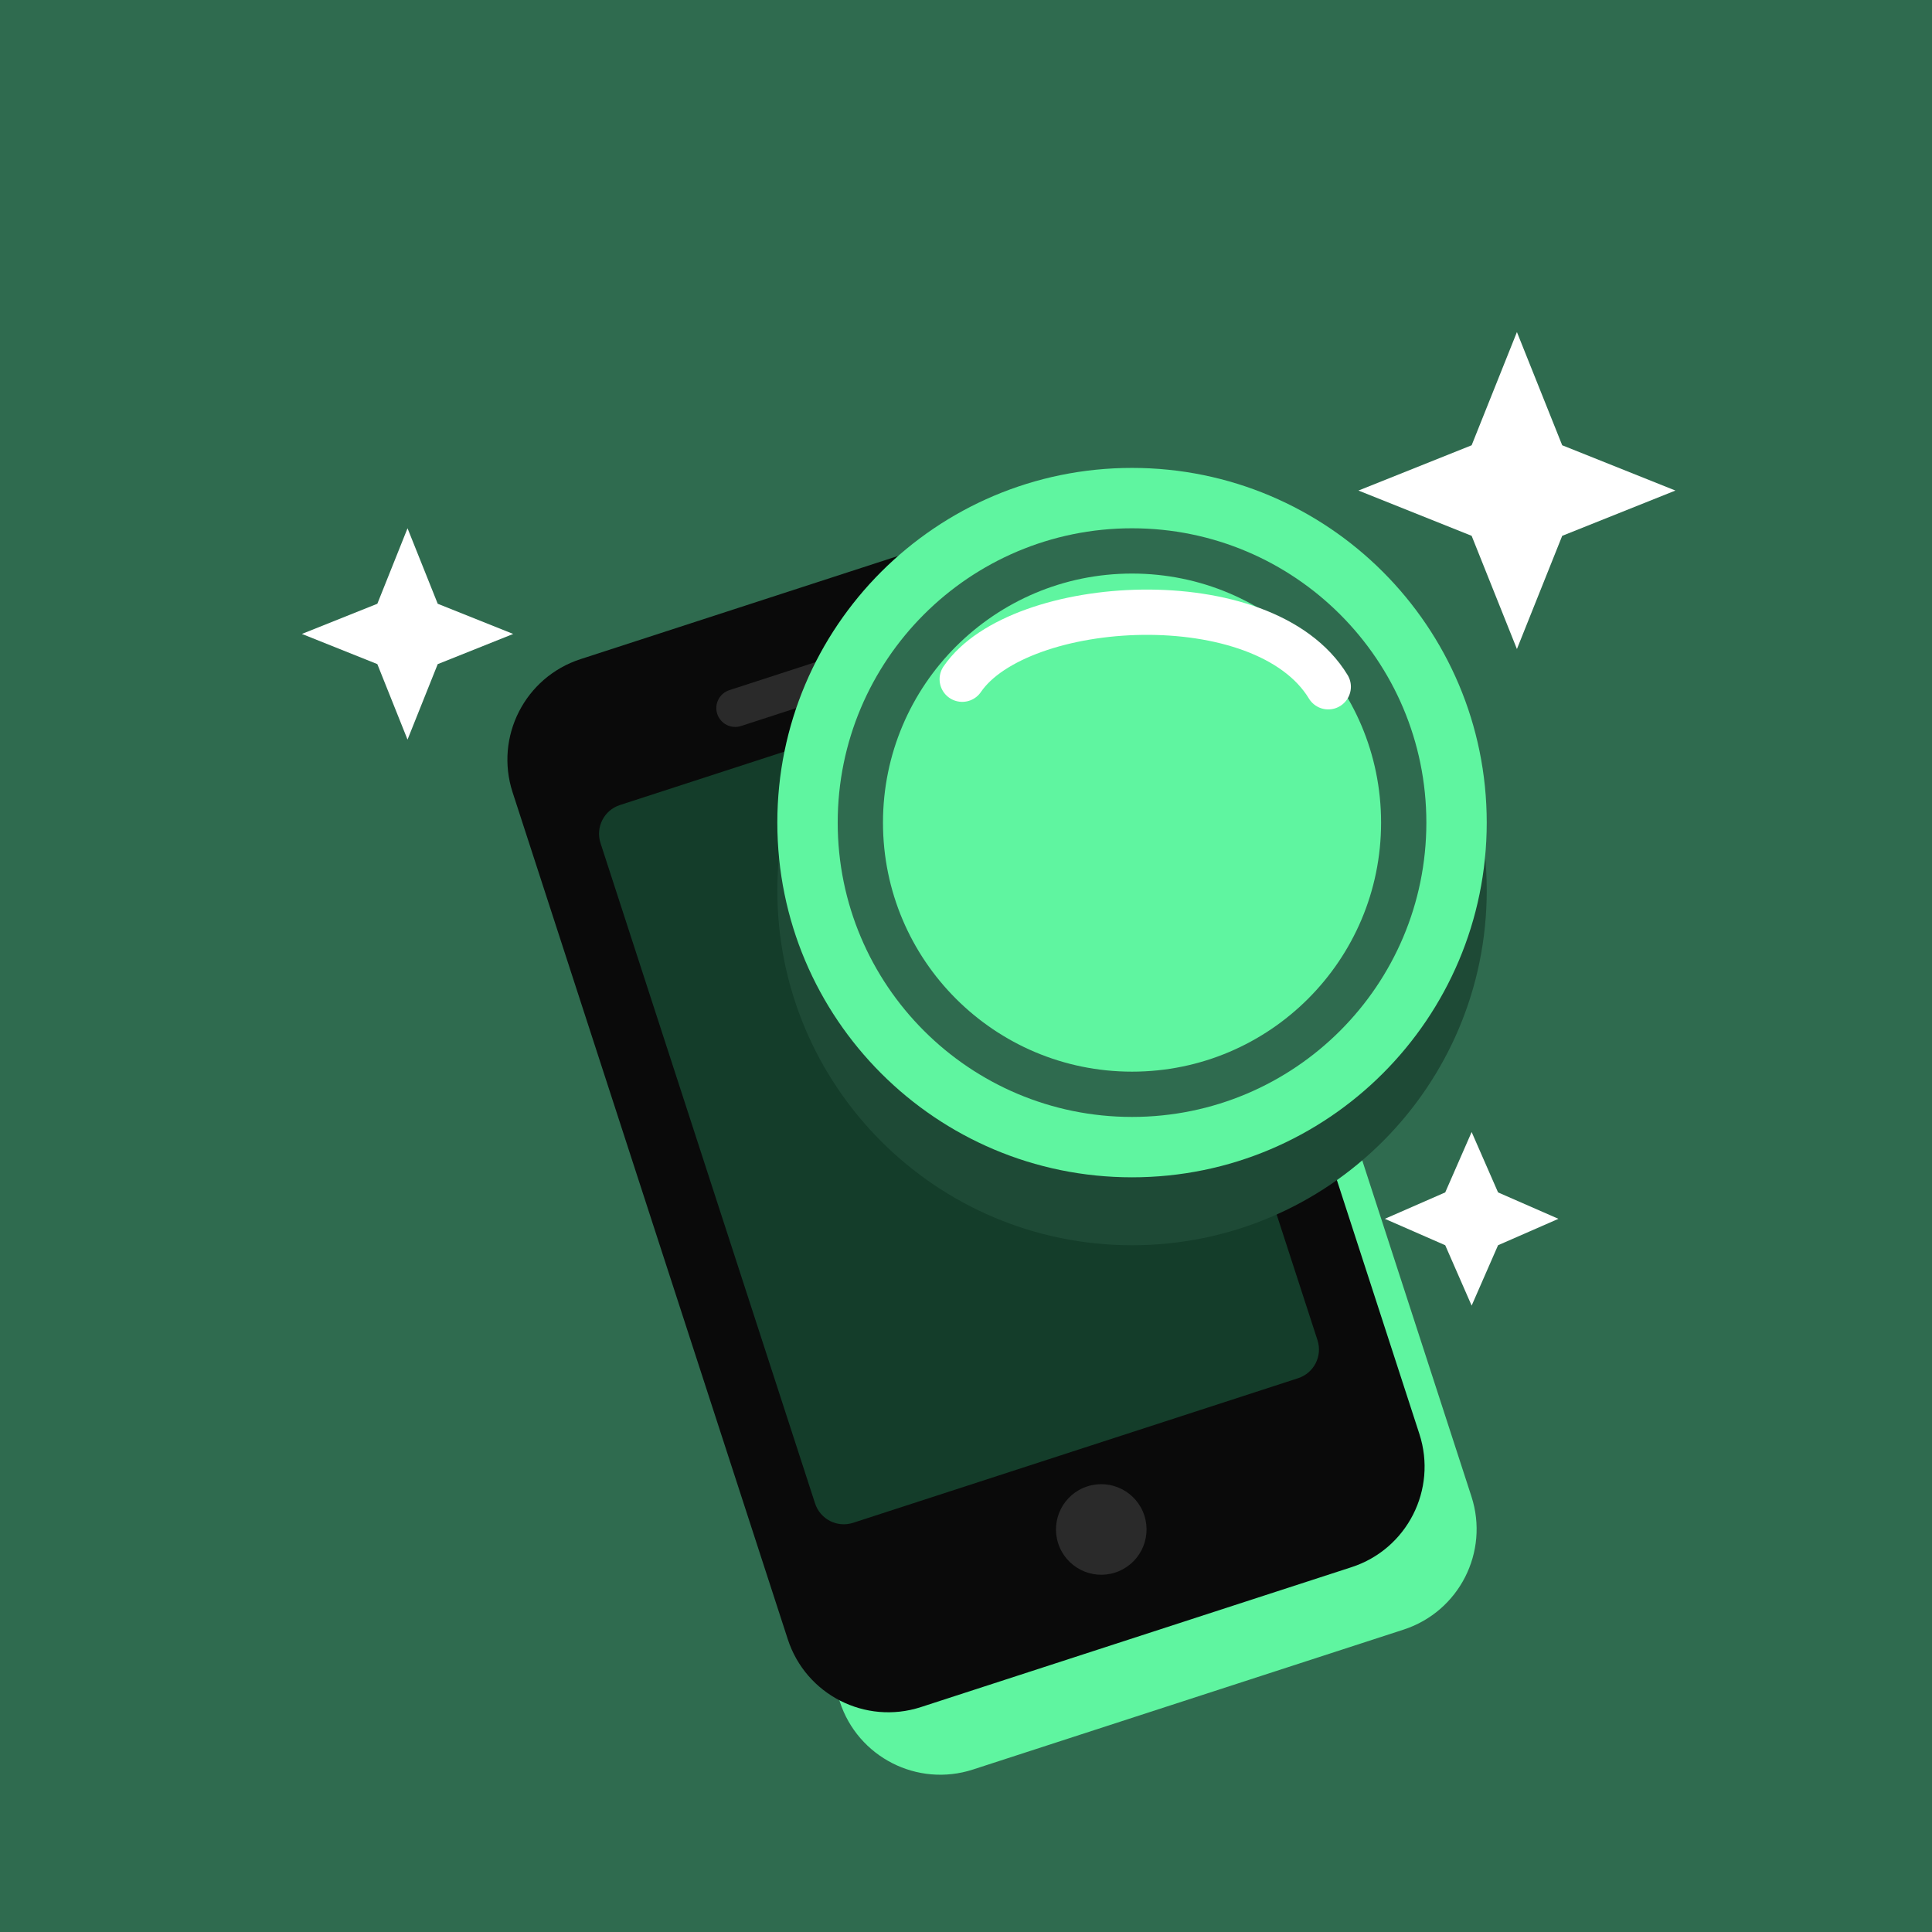
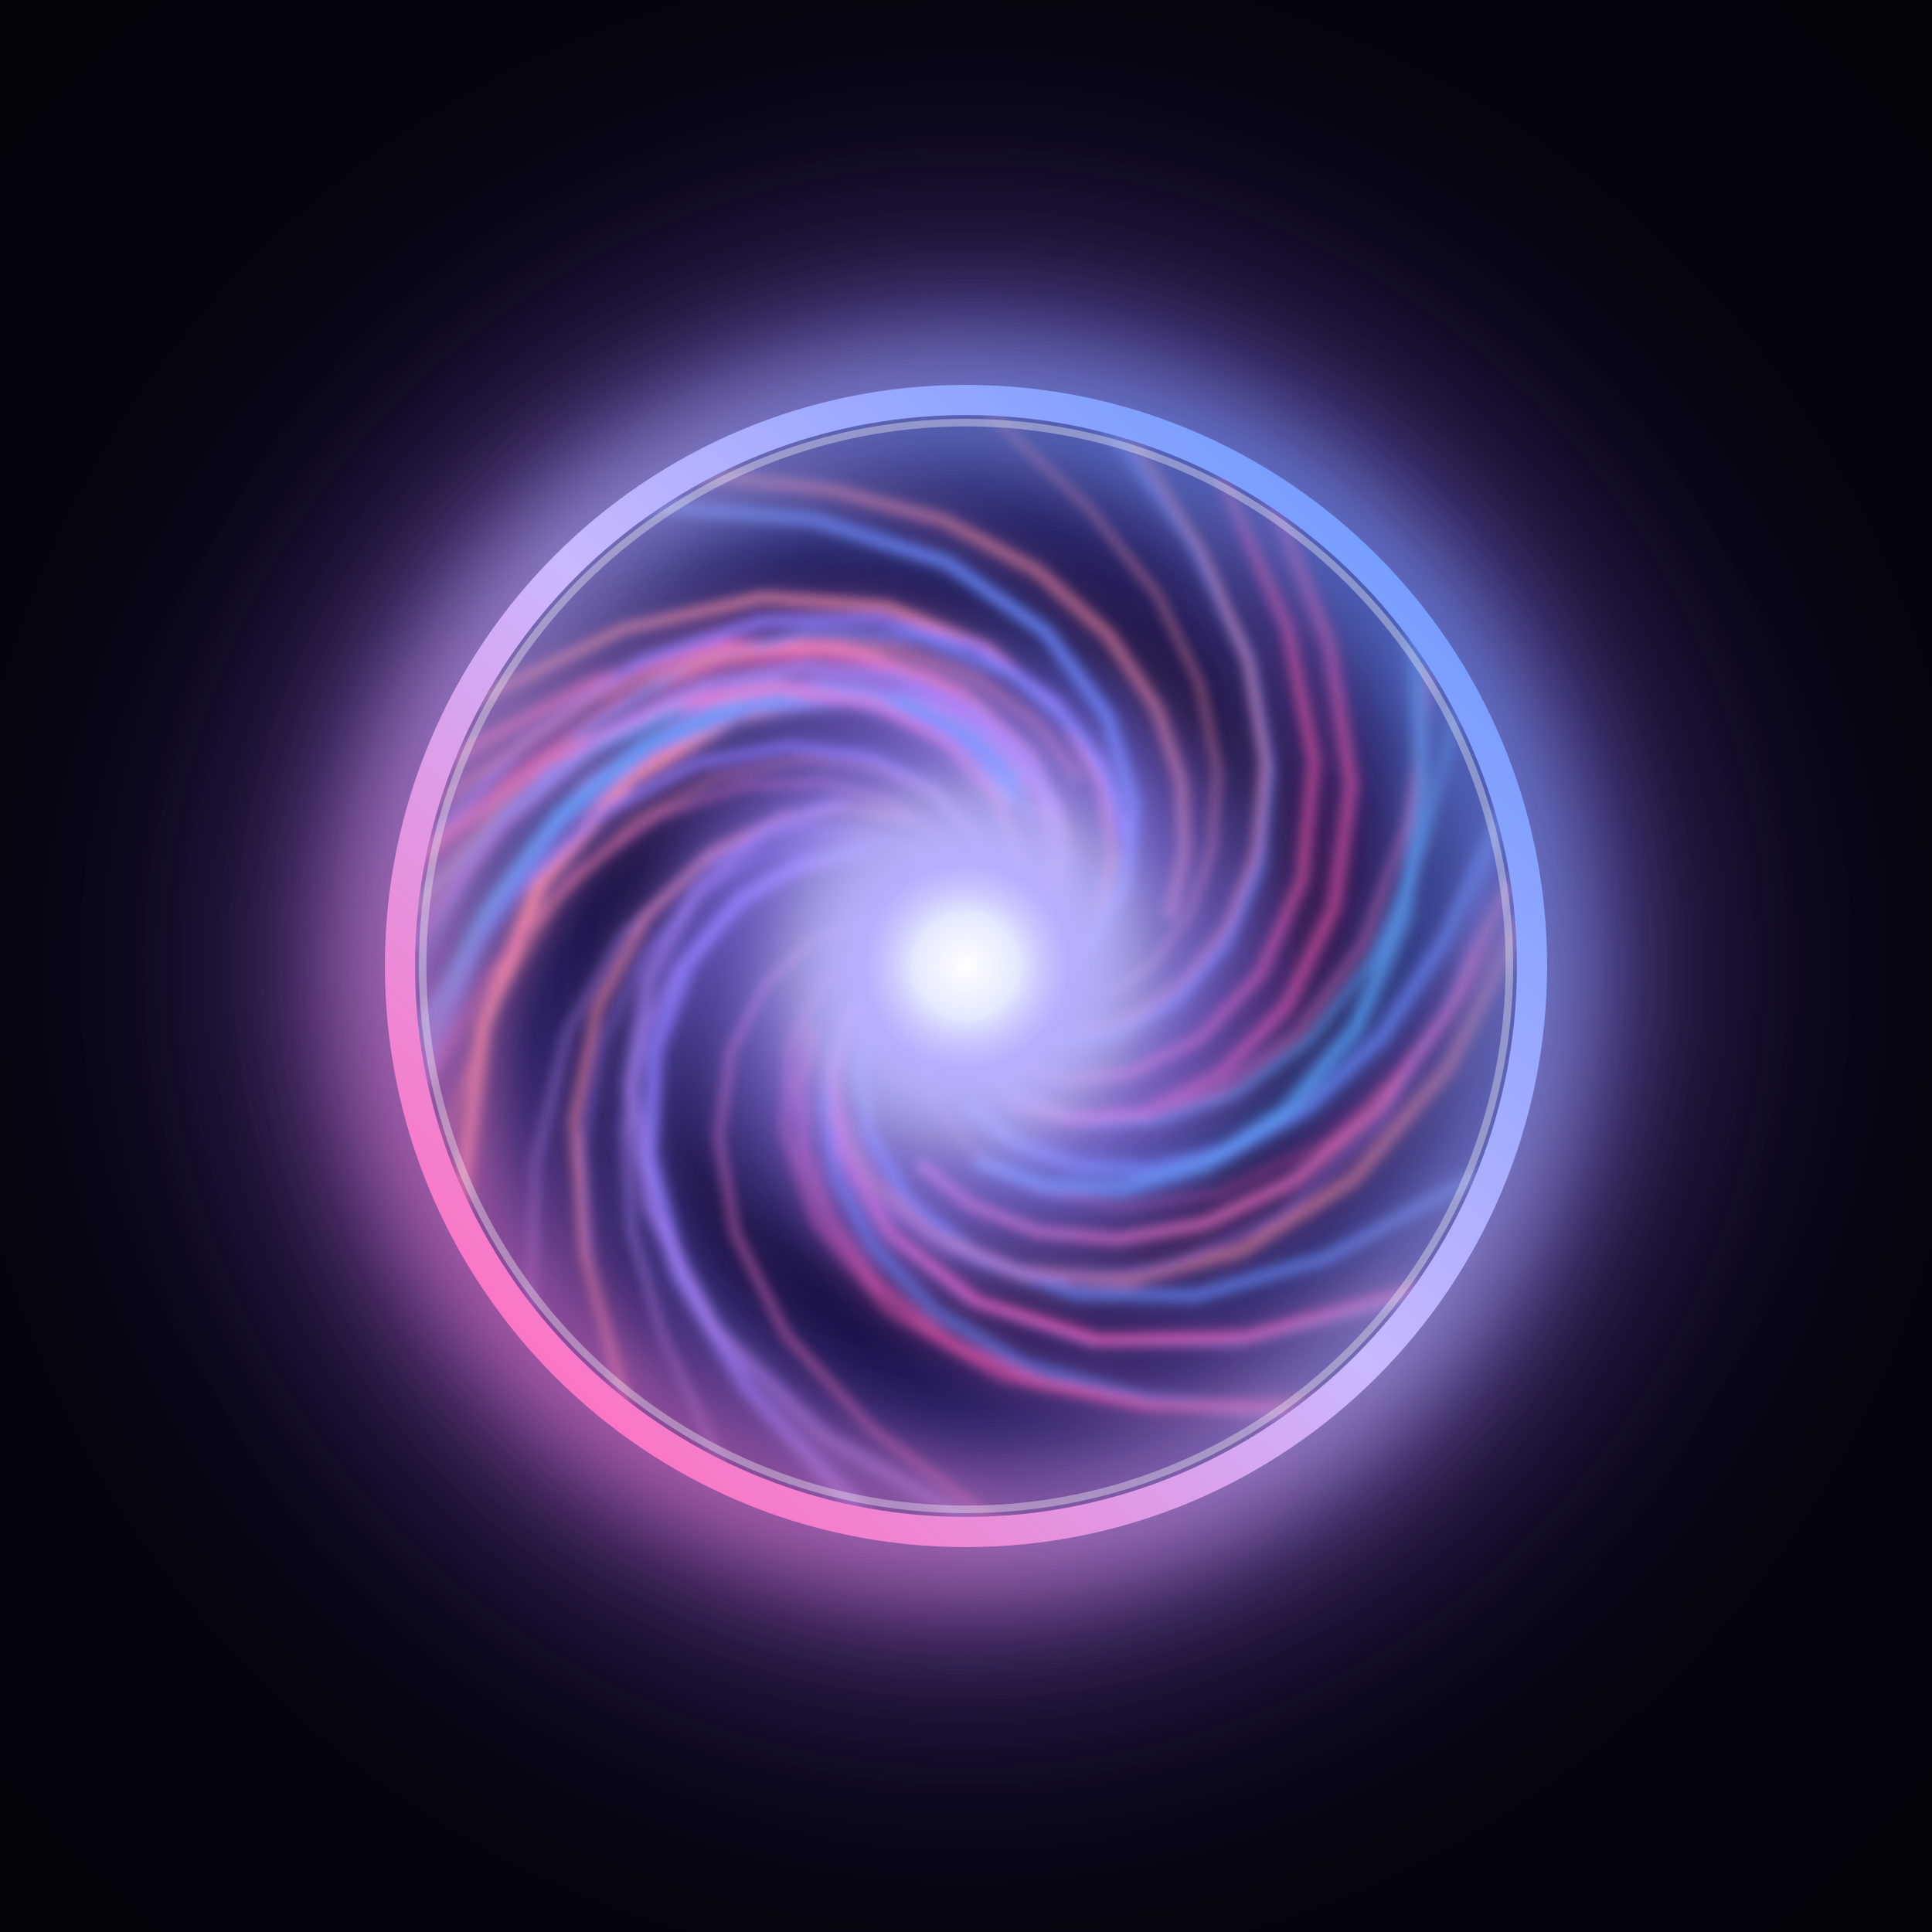
- <svg xmlns="http://www.w3.org/2000/svg" viewBox="0 0 512 512" width="512" height="512" shape-rendering="geometricPrecision">
-   <rect width="512" height="512" fill="#2F6B4F" />
-   <g transform="translate(256 295) rotate(-18) translate(-248 -294)">
-     <rect x="168" y="168" width="176" height="292" rx="28" fill="#5FF5A0" />
-     <rect x="160" y="148" width="176" height="292" rx="28" fill="#0A0A0A" />
-     <rect x="218" y="168" width="60" height="10" rx="5" fill="#2A2A2A" />
-     <rect x="178" y="188" width="140" height="200" rx="8" fill="#143D2A" />
-     <circle cx="248" cy="410" r="12" fill="#2A2A2A" />
+ <svg xmlns="http://www.w3.org/2000/svg" viewBox="0 0 512 512" width="512" height="512">
+   <defs>
+     <radialGradient id="bg" cx="50%" cy="50%" r="75%">
+       <stop offset="0" stop-color="#0A0A20" />
+       <stop offset="1" stop-color="#020207" />
+     </radialGradient>
+     <radialGradient id="halo" cx="50%" cy="50%" r="50%">
+       <stop offset="0.6" stop-color="#6F7DFF" stop-opacity=".7" />
+       <stop offset="0.82" stop-color="#C04DFF" stop-opacity=".25" />
+       <stop offset="1" stop-color="#8A4DFF" stop-opacity="0" />
+     </radialGradient>
+     <radialGradient id="body" cx="50%" cy="50%" r="50%">
+       <stop offset="0" stop-color="#2A1F6E" />
+       <stop offset=".6" stop-color="#120E3A" />
+       <stop offset="1" stop-color="#2B2A8A" />
+     </radialGradient>
+     <linearGradient id="rim" x1=".9" y1=".1" x2=".1" y2=".9">
+       <stop offset="0" stop-color="#6F9BFF" />
+       <stop offset=".5" stop-color="#C9B8FF" />
+       <stop offset="1" stop-color="#FF6FBF" />
+     </linearGradient>
+     <radialGradient id="core" cx="50%" cy="50%" r="50%">
+       <stop offset="0" stop-color="#fff" />
+       <stop offset=".3" stop-color="#E4E9FF" />
+       <stop offset=".6" stop-color="#9C8CFF" stop-opacity=".6" />
+       <stop offset="1" stop-color="#7A6CFF" stop-opacity="0" />
+     </radialGradient>
+     <filter id="b2" x="-20%" y="-20%" width="140%" height="140%">
+       <feGaussianBlur stdDeviation="1.6" />
+     </filter>
+     <filter id="b6">
+       <feGaussianBlur stdDeviation="6" />
+     </filter>
+     <filter id="b16" x="-40%" y="-40%" width="180%" height="180%">
+       <feGaussianBlur stdDeviation="16" />
+     </filter>
+     <filter id="b30" x="-60%" y="-60%" width="220%" height="220%">
+       <feGaussianBlur stdDeviation="30" />
+     </filter>
+     <clipPath id="d">
+       <circle cx="256" cy="256" r="150" />
+     </clipPath>
+   </defs>
+   <rect width="512" height="512" fill="url(#bg)" />
+   <circle cx="256" cy="256" r="215" fill="url(#halo)" filter="url(#b30)" />
+   <circle cx="256" cy="256" r="150" fill="url(#body)" />
+   <g clip-path="url(#d)">
+     <g filter="url(#b6)" opacity=".8">
+       <path d="M190.6 386.7 L175.7 354.5 L167.3 325.9 L165.7 299.4 L170.0 275.9 L179.1 256.6 L191.4 242.1 L205.5 232.8 L219.9 228.5" fill="none" stroke="#B78CFF" stroke-width="1.5" stroke-linecap="round" opacity="0.74" />
+       <path d="M379.5 177.3 L372.9 218.4 L361.1 250.3 L343.7 273.9 L323.0 289.1 L301.9 295.8 L282.7 295.0 L267.5 288.3 L257.9 277.5" fill="none" stroke="#FF7AC8" stroke-width="1.5" stroke-linecap="round" opacity="0.66" />
+       <path d="M323.8 126.6 L341.3 166.6 L348.2 201.9 L345.0 233.1 L333.9 258.1 L317.6 275.4 L299.2 284.5 L281.6 285.9 L267.4 280.9" fill="none" stroke="#FF5AB0" stroke-width="2.9" stroke-linecap="round" opacity="0.65" />
+       <path d="M400.1 234.3 L383.8 268.0 L365.0 294.1 L343.0 312.9 L319.4 324.2 L296.1 328.4 L275.0 326.4 L257.3 319.3 L244.1 308.7" fill="none" stroke="#FF7AC8" stroke-width="2.8" stroke-linecap="round" opacity="0.74" />
+       <path d="M118.0 201.1 L156.9 180.4 L191.6 170.7 L222.7 171.3 L248.3 180.3 L266.5 195.0 L276.7 212.4 L279.1 229.5 L274.7 243.7" fill="none" stroke="#FF7AC8" stroke-width="2.3" stroke-linecap="round" opacity="0.72" />
+       <path d="M390.6 312.0 L351.9 333.3 L316.8 343.4 L285.1 342.7 L259.1 333.3 L240.5 318.1 L230.2 300.2 L227.9 282.6 L232.3 268.2" fill="none" stroke="#6C8CFF" stroke-width="3.5" stroke-linecap="round" opacity="0.68" />
+       <path d="M386.4 187.9 L376.8 225.2 L364.0 254.0 L346.9 275.6 L327.3 289.9 L307.3 297.0 L288.6 297.6 L273.0 292.7 L261.7 283.9" fill="none" stroke="#5FA8FF" stroke-width="1.9" stroke-linecap="round" opacity="0.74" />
+       <path d="M108.4 232.4 L136.0 205.1 L163.1 186.3 L190.6 175.9 L216.8 173.3 L240.1 177.4 L259.0 186.7 L272.6 199.5 L280.5 214.0" fill="none" stroke="#FF5AB0" stroke-width="1.6" stroke-linecap="round" opacity="0.66" />
+       <path d="M262.6 110.0 L288.5 134.5 L306.8 157.7 L318.0 181.4 L322.6 204.2 L321.2 224.9 L315.1 242.2 L305.4 255.4 L293.7 263.8" fill="none" stroke="#FF8FA8" stroke-width="1.4" stroke-linecap="round" opacity="0.73" />
+       <path d="M292.3 111.3 L316.3 144.2 L330.9 174.6 L336.3 203.7 L333.7 229.5 L324.7 250.5 L311.5 265.5 L296.3 274.0 L281.3 276.0" fill="none" stroke="#6C8CFF" stroke-width="2.9" stroke-linecap="round" opacity="0.68" />
+       <path d="M336.2 129.5 L352.4 170.9 L358.1 207.9 L353.5 240.5 L340.9 266.6 L323.0 284.9 L303.0 294.7 L283.8 296.7 L267.8 292.0" fill="none" stroke="#FF5AB0" stroke-width="3.4" stroke-linecap="round" opacity="0.60" />
+       <path d="M124.9 186.1 L165.3 166.6 L202.0 158.3 L235.0 160.8 L262.0 171.9 L281.2 188.8 L292.0 208.4 L294.7 227.5 L290.5 243.5" fill="none" stroke="#FF8FA8" stroke-width="2.2" stroke-linecap="round" opacity="0.92" />
+       <path d="M164.8 372.9 L156.3 335.5 L154.4 303.5 L159.7 275.8 L170.7 253.2 L185.5 236.7 L202.3 226.5 L219.1 222.5 L234.2 224.0" fill="none" stroke="#8E7BFF" stroke-width="1.6" stroke-linecap="round" opacity="0.57" />
+       <path d="M140.3 350.6 L142.0 307.7 L150.3 273.7 L165.4 247.5 L184.8 229.7 L205.7 220.6 L225.3 219.4 L241.4 224.9 L252.2 235.0" fill="none" stroke="#B78CFF" stroke-width="2.0" stroke-linecap="round" opacity="0.52" />
+       <path d="M121.9 318.6 L128.0 271.4 L143.3 233.5 L167.0 205.8 L195.0 189.3 L223.4 183.9 L248.7 188.1 L268.0 199.4 L279.9 214.8" fill="none" stroke="#FF8FA8" stroke-width="3.9" stroke-linecap="round" opacity="0.93" />
+       <path d="M341.3 374.8 L302.6 370.7 L271.9 362.0 L247.9 347.8 L231.1 330.1 L221.4 310.9 L218.7 292.4 L221.8 276.3 L229.5 264.2" fill="none" stroke="#6C8CFF" stroke-width="3.7" stroke-linecap="round" opacity="0.54" />
+       <path d="M226.9 399.2 L198.1 368.0 L179.8 337.1 L172.0 306.3 L173.5 278.2 L182.4 255.0 L196.4 238.2 L212.8 228.5 L229.1 225.8" fill="none" stroke="#8E7BFF" stroke-width="4.1" stroke-linecap="round" opacity="0.80" />
+       <path d="M108.4 241.6 L133.4 216.0 L157.2 197.7 L181.6 186.6 L205.1 182.0 L226.6 183.4 L244.8 189.6 L258.9 199.4 L268.3 211.3" fill="none" stroke="#5FA8FF" stroke-width="3.5" stroke-linecap="round" opacity="0.89" />
+       <path d="M299.6 115.3 L319.0 146.9 L330.8 175.2 L335.1 201.8 L332.8 225.5 L325.2 245.2 L313.8 259.9 L300.2 269.3 L286.3 273.1" fill="none" stroke="#FF8FA8" stroke-width="2.4" stroke-linecap="round" opacity="0.55" />
+       <path d="M402.8 241.8 L377.8 278.1 L351.5 302.7 L323.4 316.4 L296.5 320.0 L273.6 315.2 L256.6 304.3 L246.8 290.1 L244.4 275.4" fill="none" stroke="#FF5AB0" stroke-width="1.2" stroke-linecap="round" opacity="0.53" />
+       <path d="M374.2 343.6 L328.2 355.4 L289.4 355.4 L257.7 344.7 L235.3 326.6 L223.0 305.2 L220.6 284.4 L226.1 267.6 L237.0 257.3" fill="none" stroke="#B78CFF" stroke-width="2.3" stroke-linecap="round" opacity="0.77" />
+       <path d="M398.4 215.1 L383.1 248.9 L366.2 274.8 L346.4 293.5 L325.2 305.1 L304.3 310.1 L285.3 309.0 L269.6 303.2 L258.1 293.9" fill="none" stroke="#6C8CFF" stroke-width="4.2" stroke-linecap="round" opacity="0.68" />
+       <path d="M110.9 270.8 L134.8 238.1 L159.0 215.5 L184.4 202.3 L209.0 197.7 L230.5 200.5 L247.4 209.1 L258.3 221.3 L262.9 234.8" fill="none" stroke="#8E7BFF" stroke-width="2.6" stroke-linecap="round" opacity="0.80" />
+       <path d="M110.3 241.0 L134.3 211.2 L159.5 189.5 L186.3 176.0 L213.0 170.6 L237.6 172.3 L258.6 179.9 L274.8 191.8 L285.6 206.1" fill="none" stroke="#FF8FA8" stroke-width="2.8" stroke-linecap="round" opacity="0.46" />
+       <path d="M108.4 229.7 L138.1 197.2 L169.3 175.5 L201.7 164.7 L232.4 164.0 L259.0 171.8 L279.3 185.9 L292.5 203.5 L298.3 222.0" fill="none" stroke="#8E7BFF" stroke-width="2.8" stroke-linecap="round" opacity="0.90" />
+       <path d="M165.7 371.4 L154.7 331.7 L152.2 297.0 L158.4 266.8 L171.3 242.8 L188.5 225.9 L207.6 216.4 L226.1 214.1 L241.9 217.8" fill="none" stroke="#FF8FA8" stroke-width="1.9" stroke-linecap="round" opacity="0.86" />
+       <path d="M404.7 241.9 L384.2 282.5 L358.7 312.5 L328.9 331.3 L298.3 339.2 L270.1 337.2 L246.9 327.3 L230.5 312.2 L221.6 294.8" fill="none" stroke="#FF8FA8" stroke-width="3.6" stroke-linecap="round" opacity="0.55" />
+       <path d="M107.4 262.7 L128.2 223.3 L154.0 194.0 L184.0 175.4 L215.1 167.5 L244.0 169.3 L268.3 179.1 L286.1 194.4 L296.6 212.4" fill="none" stroke="#6C8CFF" stroke-width="2.0" stroke-linecap="round" opacity="0.80" />
+       <path d="M398.0 216.2 L386.3 261.7 L366.2 297.5 L338.9 322.7 L308.2 336.2 L278.0 338.7 L251.7 331.8 L231.7 317.9 L219.5 300.2" fill="none" stroke="#8E7BFF" stroke-width="1.4" stroke-linecap="round" opacity="0.50" />
+       <path d="M111.6 283.5 L130.6 239.8 L155.7 208.2 L185.5 188.8 L216.0 181.5 L243.3 184.8 L264.5 196.0 L277.7 211.8 L282.7 228.6" fill="none" stroke="#B78CFF" stroke-width="3.7" stroke-linecap="round" opacity="0.69" />
+       <path d="M170.6 133.8 L215.8 137.7 L251.1 149.1 L277.3 167.6 L293.6 190.1 L300.2 213.2 L298.2 233.6 L289.8 249.0 L277.5 257.6" fill="none" stroke="#6C8CFF" stroke-width="3.5" stroke-linecap="round" opacity="0.83" />
+       <path d="M111.1 276.1 L128.5 242.0 L148.3 215.9 L171.3 197.6 L195.6 187.1 L219.2 183.9 L240.2 187.1 L257.4 195.2 L269.6 206.7" fill="none" stroke="#5FA8FF" stroke-width="4.0" stroke-linecap="round" opacity="0.81" />
+       <path d="M111.1 290.1 L131.3 256.3 L151.9 232.0 L174.5 216.1 L197.3 208.1 L218.4 207.4 L236.2 212.6 L249.2 222.2 L256.6 234.4" fill="none" stroke="#FF7AC8" stroke-width="1.3" stroke-linecap="round" opacity="0.75" />
+       <path d="M111.1 288.1 L127.6 248.6 L148.4 218.8 L173.4 198.5 L200.0 187.8 L225.3 185.9 L247.1 191.4 L263.5 202.2 L273.6 216.0" fill="none" stroke="#6C8CFF" stroke-width="3.2" stroke-linecap="round" opacity="0.63" />
+       <path d="M116.7 212.0 L156.8 185.1 L194.3 172.2 L228.3 172.5 L255.6 183.1 L273.9 200.2 L282.2 219.7 L281.4 237.4 L273.7 250.2" fill="none" stroke="#FF8FA8" stroke-width="1.5" stroke-linecap="round" opacity="0.82" />
+       <path d="M352.1 371.1 L304.2 372.9 L265.4 364.7 L235.8 347.3 L216.6 324.3 L208.2 300.0 L209.3 277.9 L217.6 261.2 L230.2 251.5" fill="none" stroke="#FF5AB0" stroke-width="2.0" stroke-linecap="round" opacity="0.60" />
+       <path d="M264.8 403.9 L231.4 379.1 L208.3 353.8 L194.9 327.1 L190.5 301.3 L193.7 278.6 L202.8 260.9 L215.6 249.3 L229.6 244.2" fill="none" stroke="#FF7AC8" stroke-width="1.4" stroke-linecap="round" opacity="0.82" />
+       <path d="M374.9 167.0 L377.2 208.2 L372.0 243.3 L359.3 272.4 L340.9 294.4 L319.5 308.5 L297.4 314.9 L277.0 314.3 L260.1 308.1" fill="none" stroke="#5FA8FF" stroke-width="4.0" stroke-linecap="round" opacity="0.70" />
+       <path d="M111.1 226.6 L145.4 201.4 L176.7 186.8 L206.2 182.3 L231.7 186.4 L251.4 196.9 L264.2 211.4 L269.6 227.2 L268.1 241.6" fill="none" stroke="#FF7AC8" stroke-width="3.0" stroke-linecap="round" opacity="0.84" />
+       <path d="M342.0 374.1 L305.9 372.5 L276.1 366.6 L251.5 355.4 L232.7 340.3 L219.9 322.9 L213.2 304.9 L212.0 287.9 L215.5 273.2" fill="none" stroke="#FF5AB0" stroke-width="2.2" stroke-linecap="round" opacity="0.71" />
+       <path d="M115.9 205.1 L154.2 183.4 L188.6 172.6 L219.8 172.2 L245.6 180.4 L264.4 194.4 L275.2 211.5 L278.1 228.5 L274.3 242.9" fill="none" stroke="#FF7AC8" stroke-width="1.8" stroke-linecap="round" opacity="0.47" />
+       <path d="M376.6 341.0 L330.5 354.1 L291.4 355.1 L259.2 344.9 L236.3 327.1 L223.6 305.8 L220.8 284.9 L226.1 267.9 L236.9 257.4" fill="none" stroke="#FF5AB0" stroke-width="2.5" stroke-linecap="round" opacity="0.76" />
+       <path d="M108.3 250.8 L132.8 218.6 L158.6 195.6 L186.1 181.9 L213.2 176.9 L237.6 179.5 L257.6 188.2 L272.1 201.0 L280.4 215.7" fill="none" stroke="#B78CFF" stroke-width="3.6" stroke-linecap="round" opacity="0.70" />
+       <path d="M258.2 403.8 L218.1 380.6 L189.3 352.3 L172.4 320.1 L167.1 287.8 L172.1 258.8 L184.9 235.8 L202.5 220.4 L221.9 213.2" fill="none" stroke="#B78CFF" stroke-width="3.9" stroke-linecap="round" opacity="0.55" />
+       <path d="M116.6 303.7 L130.5 266.6 L147.3 238.3 L168.0 218.1 L190.4 205.9 L212.5 201.4 L232.1 203.5 L247.7 210.8 L258.2 221.6" fill="none" stroke="#FF8FA8" stroke-width="1.9" stroke-linecap="round" opacity="0.49" />
+       <path d="M183.8 125.6 L220.0 129.7 L250.2 137.9 L275.0 151.3 L293.8 168.4 L306.5 187.7 L313.0 207.4 L313.8 226.1 L310.0 242.3" fill="none" stroke="#FF8FA8" stroke-width="3.1" stroke-linecap="round" opacity="0.63" />
+     </g>
+     <g filter="url(#b2)">
+       <path d="M190.6 386.7 L175.7 354.5 L167.3 325.9 L165.7 299.4 L170.0 275.9 L179.1 256.6 L191.4 242.1 L205.5 232.8 L219.9 228.5" fill="none" stroke="#B78CFF" stroke-width="1.5" stroke-linecap="round" opacity="0.74" />
+       <path d="M379.5 177.3 L372.9 218.4 L361.1 250.3 L343.7 273.9 L323.0 289.1 L301.9 295.8 L282.7 295.0 L267.5 288.3 L257.9 277.5" fill="none" stroke="#FF7AC8" stroke-width="1.5" stroke-linecap="round" opacity="0.66" />
+       <path d="M323.8 126.6 L341.3 166.6 L348.2 201.9 L345.0 233.1 L333.9 258.1 L317.6 275.4 L299.2 284.5 L281.6 285.9 L267.4 280.9" fill="none" stroke="#FF5AB0" stroke-width="2.9" stroke-linecap="round" opacity="0.65" />
+       <path d="M400.1 234.3 L383.8 268.0 L365.0 294.1 L343.0 312.9 L319.4 324.2 L296.1 328.4 L275.0 326.4 L257.3 319.3 L244.1 308.7" fill="none" stroke="#FF7AC8" stroke-width="2.8" stroke-linecap="round" opacity="0.74" />
+       <path d="M118.0 201.1 L156.9 180.4 L191.6 170.7 L222.7 171.3 L248.3 180.3 L266.5 195.0 L276.7 212.4 L279.1 229.5 L274.7 243.7" fill="none" stroke="#FF7AC8" stroke-width="2.3" stroke-linecap="round" opacity="0.72" />
+       <path d="M390.6 312.0 L351.9 333.3 L316.8 343.4 L285.1 342.7 L259.1 333.3 L240.5 318.1 L230.2 300.2 L227.9 282.6 L232.3 268.2" fill="none" stroke="#6C8CFF" stroke-width="3.5" stroke-linecap="round" opacity="0.68" />
+       <path d="M386.4 187.9 L376.8 225.2 L364.0 254.0 L346.9 275.6 L327.3 289.9 L307.3 297.0 L288.6 297.6 L273.0 292.7 L261.7 283.9" fill="none" stroke="#5FA8FF" stroke-width="1.9" stroke-linecap="round" opacity="0.74" />
+       <path d="M108.4 232.4 L136.0 205.1 L163.1 186.3 L190.6 175.9 L216.8 173.3 L240.1 177.4 L259.0 186.7 L272.6 199.5 L280.5 214.0" fill="none" stroke="#FF5AB0" stroke-width="1.6" stroke-linecap="round" opacity="0.66" />
+       <path d="M262.6 110.0 L288.5 134.5 L306.8 157.7 L318.0 181.4 L322.6 204.2 L321.2 224.9 L315.1 242.2 L305.4 255.4 L293.7 263.8" fill="none" stroke="#FF8FA8" stroke-width="1.4" stroke-linecap="round" opacity="0.73" />
+       <path d="M292.3 111.3 L316.3 144.2 L330.9 174.6 L336.3 203.7 L333.7 229.5 L324.7 250.5 L311.5 265.5 L296.3 274.0 L281.3 276.0" fill="none" stroke="#6C8CFF" stroke-width="2.9" stroke-linecap="round" opacity="0.68" />
+       <path d="M336.2 129.5 L352.4 170.9 L358.1 207.9 L353.5 240.5 L340.9 266.6 L323.0 284.9 L303.0 294.7 L283.8 296.7 L267.8 292.0" fill="none" stroke="#FF5AB0" stroke-width="3.4" stroke-linecap="round" opacity="0.60" />
+       <path d="M124.9 186.1 L165.3 166.6 L202.0 158.3 L235.0 160.8 L262.0 171.9 L281.2 188.8 L292.0 208.4 L294.7 227.5 L290.5 243.5" fill="none" stroke="#FF8FA8" stroke-width="2.2" stroke-linecap="round" opacity="0.92" />
+       <path d="M164.8 372.9 L156.3 335.5 L154.4 303.5 L159.7 275.8 L170.7 253.2 L185.5 236.7 L202.3 226.5 L219.1 222.5 L234.2 224.0" fill="none" stroke="#8E7BFF" stroke-width="1.6" stroke-linecap="round" opacity="0.57" />
+       <path d="M140.3 350.6 L142.0 307.7 L150.3 273.7 L165.4 247.5 L184.8 229.7 L205.7 220.6 L225.3 219.4 L241.4 224.9 L252.2 235.0" fill="none" stroke="#B78CFF" stroke-width="2.0" stroke-linecap="round" opacity="0.52" />
+       <path d="M121.9 318.6 L128.0 271.4 L143.3 233.5 L167.0 205.8 L195.0 189.3 L223.4 183.9 L248.7 188.1 L268.0 199.4 L279.9 214.8" fill="none" stroke="#FF8FA8" stroke-width="3.9" stroke-linecap="round" opacity="0.93" />
+       <path d="M341.3 374.8 L302.6 370.7 L271.9 362.0 L247.9 347.8 L231.1 330.1 L221.4 310.9 L218.7 292.4 L221.8 276.3 L229.5 264.2" fill="none" stroke="#6C8CFF" stroke-width="3.7" stroke-linecap="round" opacity="0.54" />
+       <path d="M226.9 399.2 L198.1 368.0 L179.8 337.1 L172.0 306.3 L173.5 278.2 L182.4 255.0 L196.4 238.2 L212.8 228.5 L229.1 225.8" fill="none" stroke="#8E7BFF" stroke-width="4.1" stroke-linecap="round" opacity="0.80" />
+       <path d="M108.4 241.6 L133.4 216.0 L157.2 197.7 L181.6 186.6 L205.1 182.0 L226.6 183.4 L244.8 189.6 L258.9 199.4 L268.3 211.3" fill="none" stroke="#5FA8FF" stroke-width="3.5" stroke-linecap="round" opacity="0.89" />
+       <path d="M299.6 115.3 L319.0 146.9 L330.8 175.2 L335.1 201.8 L332.8 225.5 L325.2 245.2 L313.8 259.9 L300.2 269.3 L286.3 273.1" fill="none" stroke="#FF8FA8" stroke-width="2.4" stroke-linecap="round" opacity="0.55" />
+       <path d="M402.8 241.8 L377.8 278.1 L351.5 302.7 L323.4 316.4 L296.5 320.0 L273.6 315.2 L256.6 304.3 L246.8 290.1 L244.4 275.4" fill="none" stroke="#FF5AB0" stroke-width="1.2" stroke-linecap="round" opacity="0.53" />
+       <path d="M374.2 343.6 L328.2 355.4 L289.4 355.4 L257.7 344.7 L235.3 326.6 L223.0 305.2 L220.6 284.4 L226.1 267.6 L237.0 257.3" fill="none" stroke="#B78CFF" stroke-width="2.3" stroke-linecap="round" opacity="0.77" />
+       <path d="M398.4 215.1 L383.1 248.9 L366.2 274.8 L346.4 293.5 L325.2 305.1 L304.3 310.1 L285.3 309.0 L269.6 303.2 L258.1 293.9" fill="none" stroke="#6C8CFF" stroke-width="4.2" stroke-linecap="round" opacity="0.68" />
+       <path d="M110.9 270.8 L134.8 238.1 L159.0 215.5 L184.4 202.3 L209.0 197.7 L230.5 200.5 L247.4 209.1 L258.3 221.3 L262.9 234.8" fill="none" stroke="#8E7BFF" stroke-width="2.6" stroke-linecap="round" opacity="0.80" />
+       <path d="M110.3 241.0 L134.3 211.2 L159.5 189.5 L186.3 176.0 L213.0 170.6 L237.6 172.3 L258.6 179.9 L274.8 191.8 L285.6 206.1" fill="none" stroke="#FF8FA8" stroke-width="2.8" stroke-linecap="round" opacity="0.46" />
+       <path d="M108.4 229.7 L138.1 197.2 L169.3 175.5 L201.7 164.7 L232.4 164.0 L259.0 171.8 L279.3 185.9 L292.5 203.5 L298.3 222.0" fill="none" stroke="#8E7BFF" stroke-width="2.8" stroke-linecap="round" opacity="0.90" />
+       <path d="M165.7 371.4 L154.7 331.7 L152.2 297.0 L158.4 266.8 L171.3 242.8 L188.5 225.9 L207.6 216.4 L226.1 214.1 L241.9 217.8" fill="none" stroke="#FF8FA8" stroke-width="1.9" stroke-linecap="round" opacity="0.86" />
+       <path d="M404.7 241.9 L384.2 282.5 L358.7 312.5 L328.9 331.3 L298.3 339.2 L270.1 337.2 L246.9 327.3 L230.5 312.2 L221.6 294.8" fill="none" stroke="#FF8FA8" stroke-width="3.6" stroke-linecap="round" opacity="0.55" />
+       <path d="M107.4 262.7 L128.2 223.3 L154.0 194.0 L184.0 175.4 L215.1 167.5 L244.0 169.3 L268.3 179.1 L286.1 194.4 L296.6 212.4" fill="none" stroke="#6C8CFF" stroke-width="2.0" stroke-linecap="round" opacity="0.80" />
+       <path d="M398.0 216.2 L386.3 261.7 L366.2 297.5 L338.9 322.7 L308.2 336.2 L278.0 338.7 L251.7 331.8 L231.7 317.9 L219.5 300.2" fill="none" stroke="#8E7BFF" stroke-width="1.4" stroke-linecap="round" opacity="0.50" />
+       <path d="M111.6 283.5 L130.6 239.8 L155.7 208.2 L185.5 188.8 L216.0 181.5 L243.3 184.8 L264.5 196.0 L277.7 211.8 L282.7 228.6" fill="none" stroke="#B78CFF" stroke-width="3.7" stroke-linecap="round" opacity="0.69" />
+       <path d="M170.6 133.8 L215.8 137.7 L251.1 149.1 L277.3 167.6 L293.6 190.1 L300.2 213.2 L298.2 233.6 L289.8 249.0 L277.5 257.6" fill="none" stroke="#6C8CFF" stroke-width="3.5" stroke-linecap="round" opacity="0.83" />
+       <path d="M111.1 276.1 L128.5 242.0 L148.3 215.9 L171.3 197.6 L195.6 187.1 L219.2 183.9 L240.2 187.1 L257.4 195.2 L269.6 206.7" fill="none" stroke="#5FA8FF" stroke-width="4.0" stroke-linecap="round" opacity="0.81" />
+       <path d="M111.1 290.1 L131.3 256.3 L151.9 232.0 L174.5 216.1 L197.3 208.1 L218.4 207.4 L236.2 212.6 L249.2 222.2 L256.6 234.4" fill="none" stroke="#FF7AC8" stroke-width="1.3" stroke-linecap="round" opacity="0.75" />
+       <path d="M111.1 288.1 L127.6 248.6 L148.4 218.8 L173.4 198.5 L200.0 187.8 L225.3 185.9 L247.1 191.4 L263.5 202.2 L273.6 216.0" fill="none" stroke="#6C8CFF" stroke-width="3.2" stroke-linecap="round" opacity="0.63" />
+       <path d="M116.7 212.0 L156.8 185.1 L194.3 172.2 L228.3 172.5 L255.6 183.1 L273.9 200.2 L282.2 219.7 L281.4 237.4 L273.7 250.2" fill="none" stroke="#FF8FA8" stroke-width="1.5" stroke-linecap="round" opacity="0.82" />
+       <path d="M352.1 371.1 L304.2 372.9 L265.4 364.7 L235.8 347.3 L216.6 324.3 L208.2 300.0 L209.3 277.9 L217.6 261.2 L230.2 251.5" fill="none" stroke="#FF5AB0" stroke-width="2.0" stroke-linecap="round" opacity="0.60" />
+       <path d="M264.8 403.9 L231.4 379.1 L208.3 353.8 L194.9 327.1 L190.5 301.3 L193.7 278.6 L202.8 260.9 L215.6 249.3 L229.6 244.2" fill="none" stroke="#FF7AC8" stroke-width="1.4" stroke-linecap="round" opacity="0.82" />
+       <path d="M374.9 167.0 L377.2 208.2 L372.0 243.3 L359.3 272.4 L340.9 294.4 L319.5 308.5 L297.4 314.9 L277.0 314.3 L260.1 308.1" fill="none" stroke="#5FA8FF" stroke-width="4.0" stroke-linecap="round" opacity="0.70" />
+       <path d="M111.1 226.6 L145.4 201.4 L176.7 186.8 L206.2 182.3 L231.7 186.4 L251.4 196.9 L264.2 211.4 L269.6 227.2 L268.1 241.6" fill="none" stroke="#FF7AC8" stroke-width="3.0" stroke-linecap="round" opacity="0.84" />
+       <path d="M342.0 374.1 L305.9 372.5 L276.1 366.6 L251.5 355.4 L232.7 340.3 L219.9 322.9 L213.2 304.9 L212.0 287.9 L215.5 273.2" fill="none" stroke="#FF5AB0" stroke-width="2.2" stroke-linecap="round" opacity="0.71" />
+       <path d="M115.9 205.1 L154.2 183.4 L188.6 172.6 L219.8 172.2 L245.6 180.4 L264.4 194.4 L275.2 211.5 L278.1 228.5 L274.3 242.9" fill="none" stroke="#FF7AC8" stroke-width="1.8" stroke-linecap="round" opacity="0.47" />
+       <path d="M376.6 341.0 L330.5 354.1 L291.4 355.1 L259.2 344.9 L236.3 327.1 L223.6 305.8 L220.8 284.9 L226.1 267.9 L236.9 257.4" fill="none" stroke="#FF5AB0" stroke-width="2.5" stroke-linecap="round" opacity="0.76" />
+       <path d="M108.3 250.8 L132.8 218.6 L158.6 195.6 L186.1 181.9 L213.2 176.9 L237.6 179.5 L257.6 188.2 L272.1 201.0 L280.4 215.7" fill="none" stroke="#B78CFF" stroke-width="3.6" stroke-linecap="round" opacity="0.70" />
+       <path d="M258.2 403.8 L218.1 380.6 L189.3 352.3 L172.4 320.1 L167.1 287.8 L172.1 258.8 L184.9 235.8 L202.5 220.4 L221.9 213.2" fill="none" stroke="#B78CFF" stroke-width="3.9" stroke-linecap="round" opacity="0.55" />
+       <path d="M116.6 303.7 L130.5 266.6 L147.3 238.3 L168.0 218.1 L190.4 205.9 L212.5 201.4 L232.1 203.5 L247.7 210.8 L258.2 221.6" fill="none" stroke="#FF8FA8" stroke-width="1.9" stroke-linecap="round" opacity="0.49" />
+       <path d="M183.8 125.6 L220.0 129.7 L250.2 137.9 L275.0 151.3 L293.8 168.4 L306.5 187.7 L313.0 207.4 L313.8 226.1 L310.0 242.3" fill="none" stroke="#FF8FA8" stroke-width="3.1" stroke-linecap="round" opacity="0.63" />
+     </g>
+     <circle cx="256" cy="256" r="95" fill="url(#core)" filter="url(#b6)" />
+     <circle cx="256" cy="256" r="46" fill="url(#core)" />
+     <circle cx="256" cy="256" r="150" fill="none" stroke="#06051A" stroke-width="34" opacity=".35" filter="url(#b16)" />
  </g>
-   <ellipse cx="300" cy="236" rx="94" ry="94" fill="#1E4A36" />
-   <ellipse cx="300" cy="218" rx="94" ry="94" fill="#5FF5A0" />
-   <circle cx="300" cy="218" r="72" fill="none" stroke="#2F6B4F" stroke-width="12" />
-   <path d="M255 180 C270 158, 335 154, 352 182" fill="none" stroke="#FFFFFF" stroke-width="12" stroke-linecap="round" />
-   <path d="M402 88 L414 118 L444 130 L414 142 L402 172 L390 142 L360 130 L390 118 Z" fill="#FFFFFF" />
-   <path d="M108 140 L116 160 L136 168 L116 176 L108 196 L100 176 L80 168 L100 160 Z" fill="#FFFFFF" />
-   <path d="M390 300 L397 316 L413 323 L397 330 L390 346 L383 330 L367 323 L383 316 Z" fill="#FFFFFF" />
+   <circle cx="256" cy="256" r="150" fill="none" stroke="url(#rim)" stroke-width="22" filter="url(#b16)" opacity=".95" />
+   <circle cx="256" cy="256" r="150" fill="none" stroke="url(#rim)" stroke-width="8" />
+   <circle cx="256" cy="256" r="144" fill="none" stroke="#fff" stroke-width="2" opacity=".35" />
</svg>
